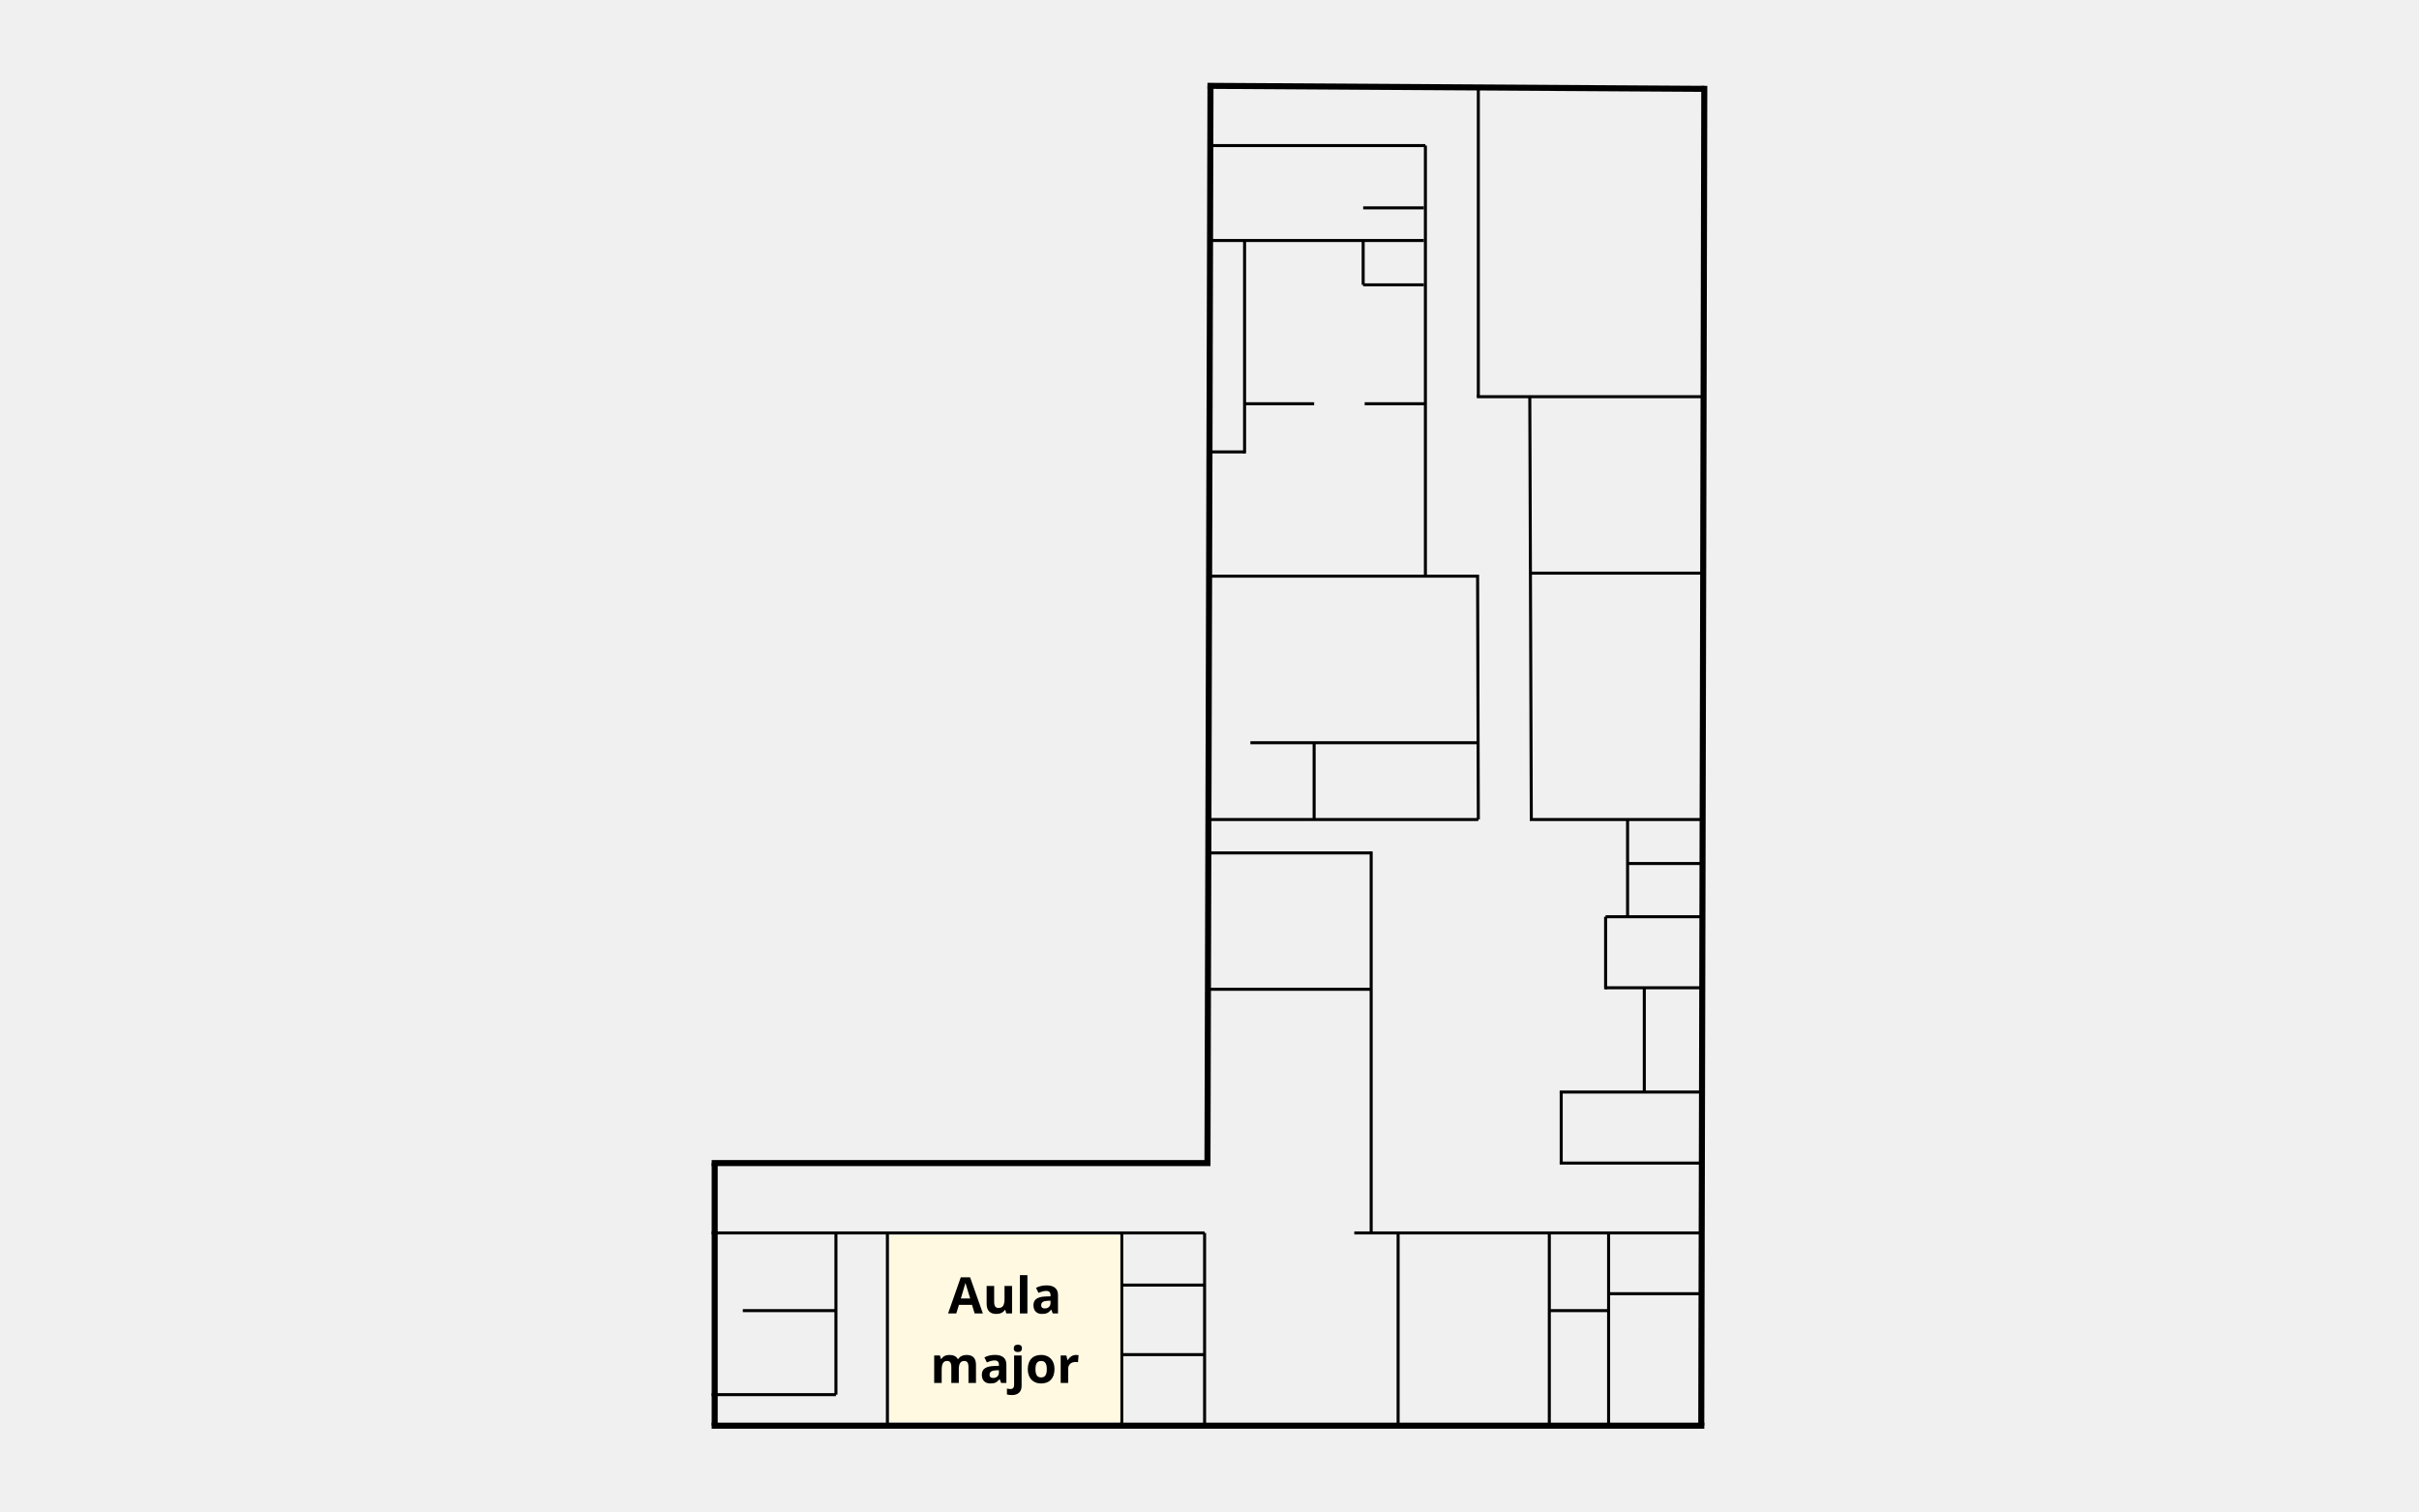
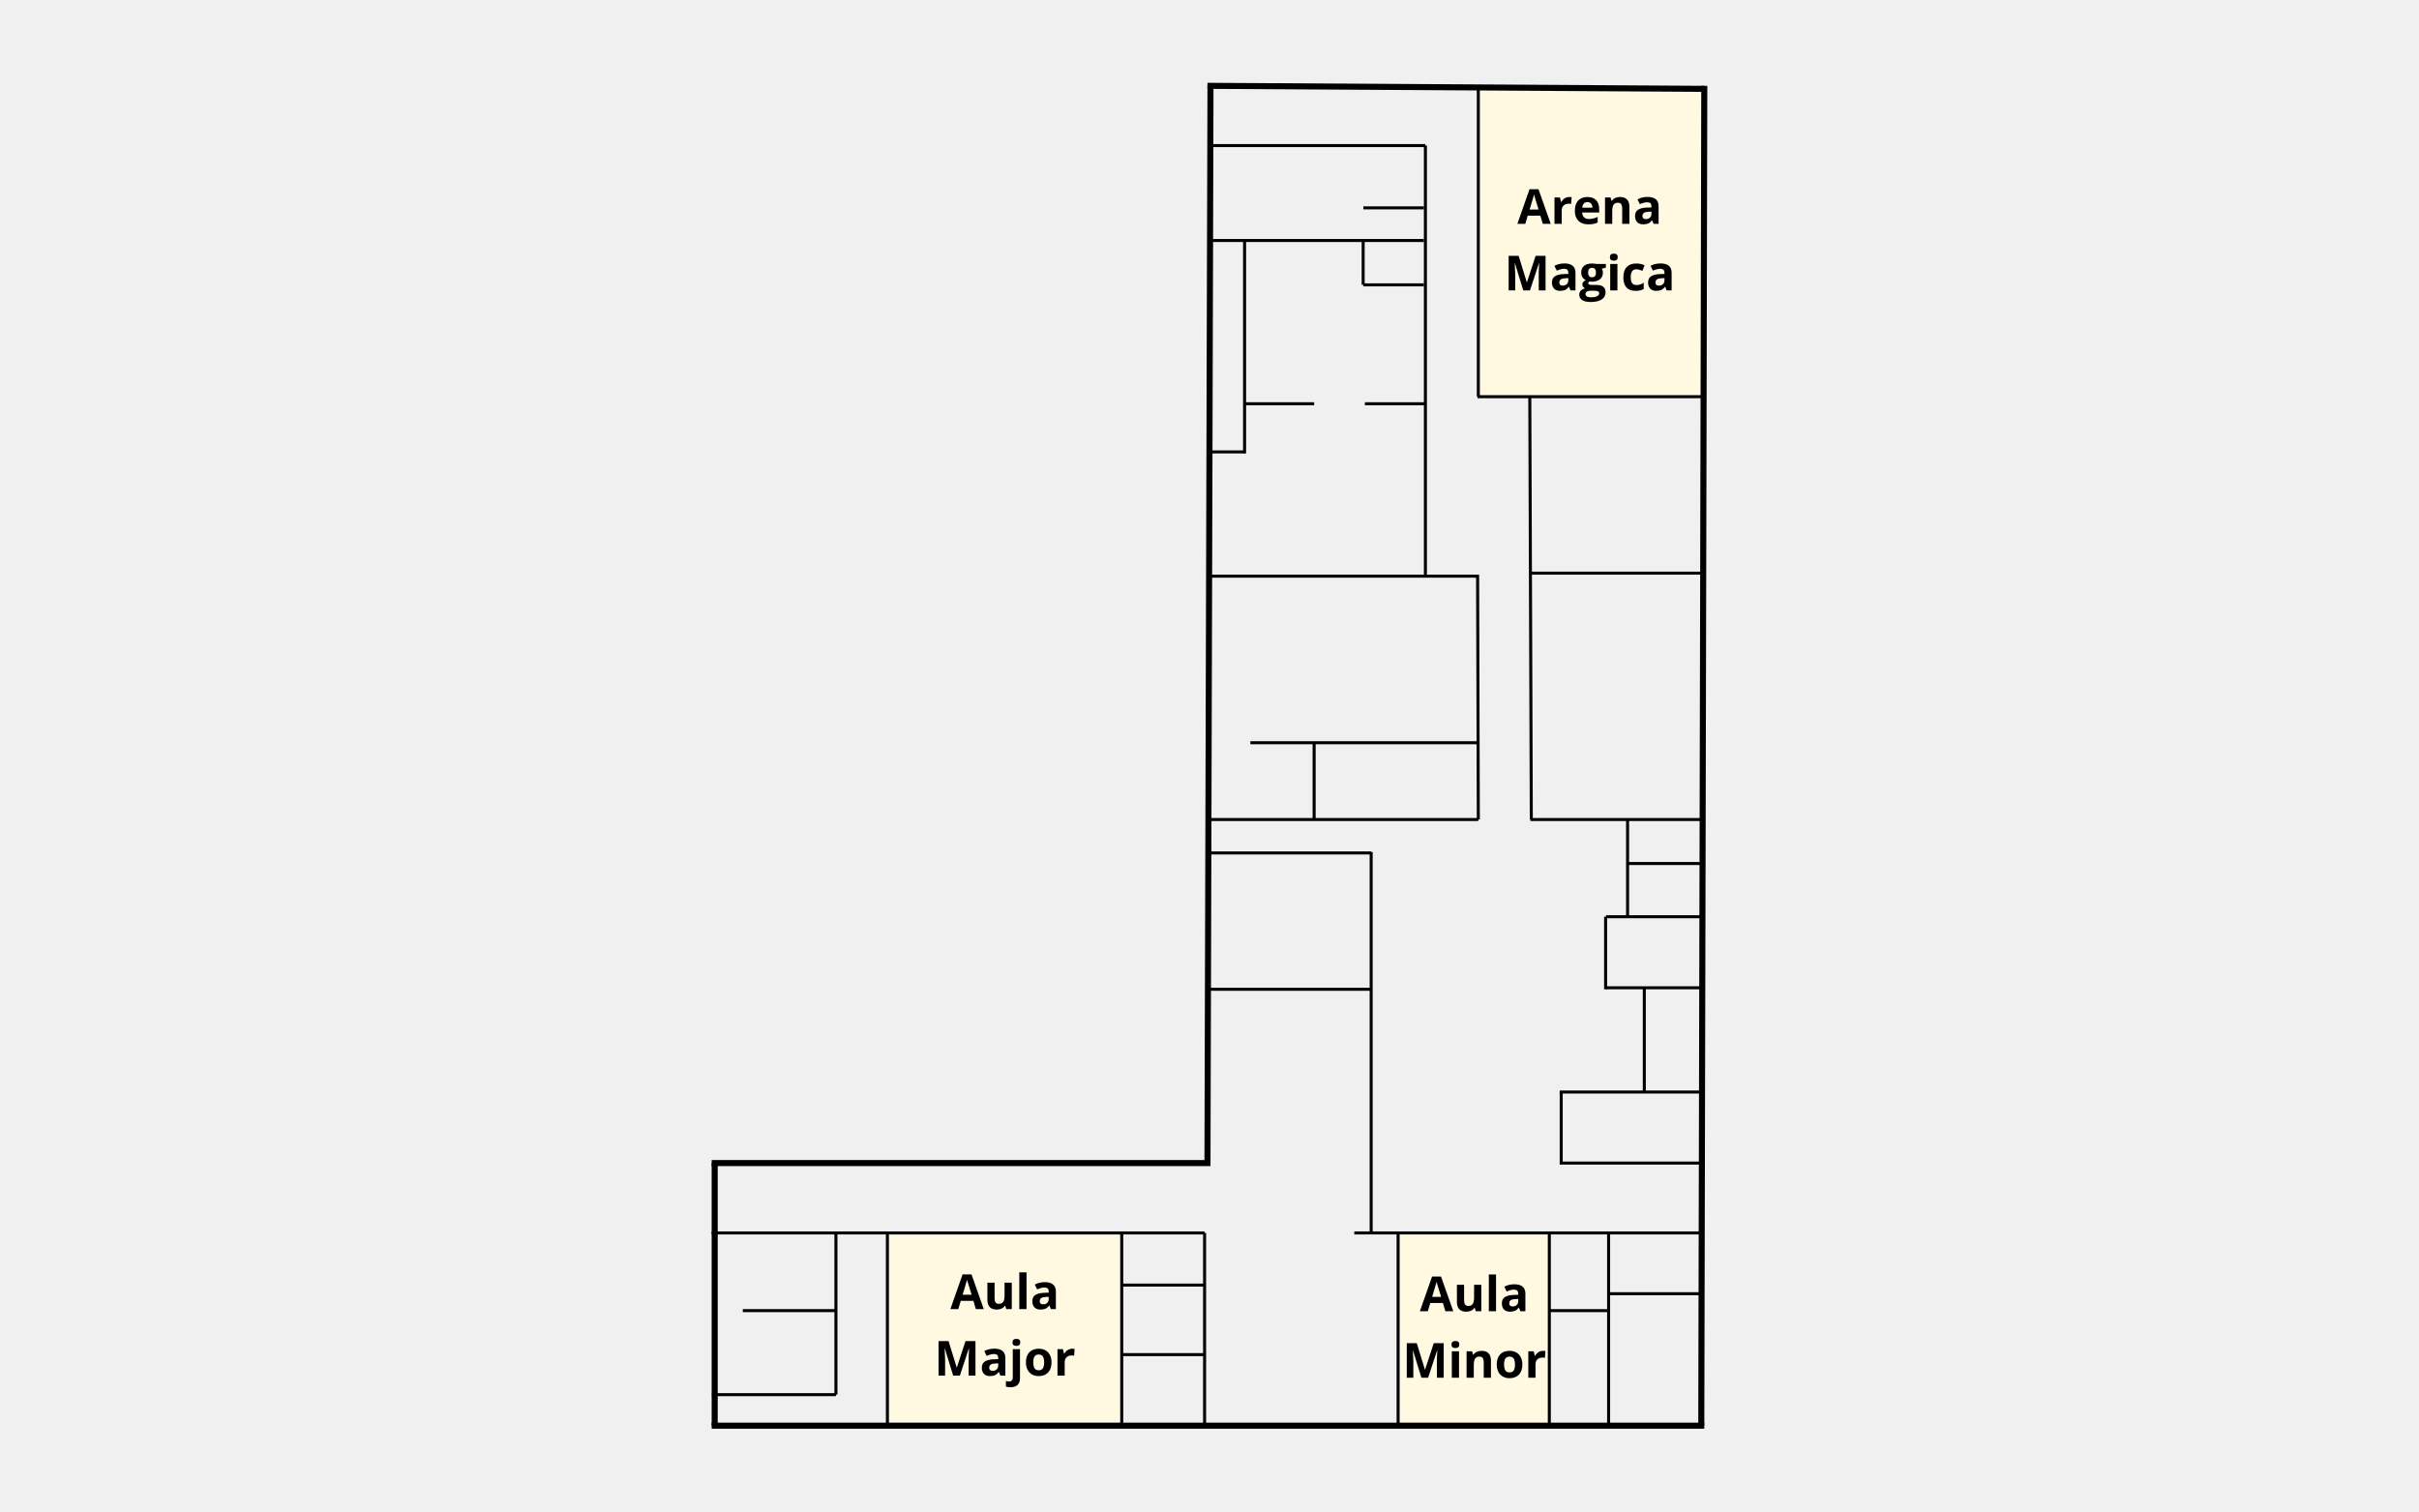
<svg xmlns="http://www.w3.org/2000/svg" width="1600" height="1000" viewBox="0 0 1600 1000" fill="none">
+   <mask id="mask0_11_79" style="mask-type:luminance" maskUnits="userSpaceOnUse" x="925" y="815" width="100" height="129">
+     <path d="M925.76 815.708H1024.76V943.219H925.76V815.708Z" fill="white" />
+   </mask>
+   <g mask="url(#mask0_11_79)">
+     <path d="M925.76 815.708H1024.76V943.328H925.76V815.708Z" fill="#FFF9E2" />
+   </g>
  <path d="M470.719 943.219L1127.28 943.219" stroke="black" stroke-width="4" />
  <path d="M470.719 769.474H800.651" stroke="black" stroke-width="4" />
-   <path d="M1127.27 56.792L1125.27 943.224" stroke="black" stroke-width="4" />
+   <mask id="mask1_11_79" style="mask-type:luminance" maskUnits="userSpaceOnUse" x="977" y="58" width="149" height="204">
+     <path d="M977.807 58.786H1125.28V261.448H977.807V58.786Z" fill="white" />
+   </mask>
+   <g mask="url(#mask1_11_79)">
+     <path d="M977.807 58.786H1125.28V261.563H977.807V58.786Z" fill="#FFF9E2" />
+   </g>
+   <path d="M1127.27 56.792L1125.28 942.802" stroke="black" stroke-width="3.998" />
  <path d="M800.651 56.786L798.651 769.479" stroke="black" stroke-width="4" />
  <path d="M798.651 56.781L1127.28 58.781" stroke="black" stroke-width="4" />
  <path d="M472.714 943.234V769.469" stroke="black" stroke-width="4" />
-   <path d="M470.719 815.688L796.76 815.687" stroke="black" stroke-width="2" />
+   <path d="M470.719 815.688L796.729 815.687" stroke="black" stroke-width="2" />
  <path d="M895.76 815.688L1125.28 815.687" stroke="black" stroke-width="2" />
  <path d="M1063.98 815.693V943.224" stroke="black" stroke-width="2" />
  <path d="M1024.76 815.719V943.245" stroke="black" stroke-width="2" />
  <path d="M924.755 815.693L924.755 943.224" stroke="black" stroke-width="2" />
  <path d="M796.755 815.693V943.224" stroke="black" stroke-width="2" />
+   <mask id="mask2_11_79" style="mask-type:luminance" maskUnits="userSpaceOnUse" x="588" y="817" width="154" height="124">
+     <path d="M588.365 817.125H741.052V940.781H588.365V817.125Z" fill="white" />
+   </mask>
+   <g mask="url(#mask2_11_79)">
+     <path d="M588.365 817.125H741V940.781H588.365V817.125Z" fill="#FFF9E2" />
+   </g>
  <path d="M741.953 815.719L741.953 943.245" stroke="black" stroke-width="2" />
  <path d="M586.953 815.719L586.953 943.245" stroke="black" stroke-width="2" />
  <path d="M552.911 815.719V922.688" stroke="black" stroke-width="2" />
  <path d="M552.911 867.089L491.307 867.089" stroke="black" stroke-width="2" />
-   <path d="M552.906 922.677L470.714 922.677" stroke="black" stroke-width="2" />
+   <path d="M552.906 922.682L470.901 922.682" stroke="black" stroke-width="1.995" />
  <path d="M796.74 896.198H741.953" stroke="black" stroke-width="2" />
  <path d="M796.24 850.198H741.448" stroke="black" stroke-width="2" />
  <path d="M1125.27 769.474H1031.63" stroke="black" stroke-width="2" />
  <path d="M1125.27 722.474H1031.63" stroke="black" stroke-width="2" />
  <path d="M1032.63 769.474V722.484" stroke="black" stroke-width="2" />
-   <path d="M906.932 815.682L906.932 563.286" stroke="black" stroke-width="2" />
-   <path d="M906.917 654.495L798.635 654.495" stroke="black" stroke-width="2" />
-   <path d="M906.917 564.286L798.635 564.286" stroke="black" stroke-width="2" />
-   <path d="M1125.27 653.495L1061.98 653.495" stroke="black" stroke-width="2" />
-   <path d="M1127.27 606.495H1061.98" stroke="black" stroke-width="2" />
+   <path d="M906.927 815.682L906.927 563.677" stroke="black" stroke-width="1.997" />
+   <path d="M906.917 654.495L798.901 654.495" stroke="black" stroke-width="1.995" />
+   <path d="M906.917 564.292L798.901 564.292" stroke="black" stroke-width="1.995" />
+   <path d="M1125.27 653.5L1062.25 653.5" stroke="black" stroke-width="1.992" />
+   <path d="M1127.27 606.5H1062.25" stroke="black" stroke-width="1.992" />
  <path d="M1125.27 571.292L1076.52 571.292" stroke="black" stroke-width="2" />
-   <path d="M977.792 542.188H798.641" stroke="black" stroke-width="2" />
-   <path d="M1127.28 542.188H1011.85" stroke="black" stroke-width="2" />
-   <path d="M1127.28 379.188H1011.85" stroke="black" stroke-width="2" />
-   <path d="M1127.28 262.448H976.802" stroke="black" stroke-width="2" />
+   <path d="M977.792 542.188H798.781" stroke="black" stroke-width="1.998" />
+   <path d="M1127.28 542.188H1012.27" stroke="black" stroke-width="1.993" />
+   <path d="M1127.28 379.188H1012.27" stroke="black" stroke-width="1.993" />
+   <path d="M1127.28 262.448H977.271" stroke="black" stroke-width="1.994" />
  <path d="M1012.85 542.182L1011.85 262.443" stroke="black" stroke-width="2" />
-   <path d="M976.792 381.188H800.641" stroke="black" stroke-width="2" />
+   <path d="M976.792 381.188H800.781" stroke="black" stroke-width="1.998" />
  <path d="M977.807 262.443V58.786" stroke="black" stroke-width="2" />
  <path d="M942.802 381.177L942.802 96.307" stroke="black" stroke-width="2" />
-   <path d="M942.792 96.312H800.641" stroke="black" stroke-width="2" />
-   <path d="M941.792 159.115H799.641" stroke="black" stroke-width="2" />
-   <path d="M942.792 267.115L902.641 267.115" stroke="black" stroke-width="2" />
+   <path d="M942.792 96.312H800.781" stroke="black" stroke-width="1.998" />
+   <path d="M941.792 159.115H799.781" stroke="black" stroke-width="1.998" />
+   <path d="M942.792 267.115L902.781 267.115" stroke="black" stroke-width="1.993" />
  <path d="M869.208 267.115H823.208" stroke="black" stroke-width="2" />
  <path d="M823.203 299.969V159.115" stroke="black" stroke-width="2" />
  <path d="M823.208 298.974L800.672 298.974" stroke="black" stroke-width="2" />
-   <path d="M941.792 188.453L901.641 188.453" stroke="black" stroke-width="2" />
-   <path d="M901.646 188.448V159.109" stroke="black" stroke-width="2" />
-   <path d="M941.792 137.516L901.641 137.516" stroke="black" stroke-width="2" />
+   <path d="M941.792 188.458L901.781 188.458" stroke="black" stroke-width="1.993" />
+   <path d="M901.635 188.448V159.438" stroke="black" stroke-width="1.978" />
+   <path d="M941.792 137.521L901.781 137.521" stroke="black" stroke-width="1.993" />
  <path d="M977.802 542.182L977.328 380.193" stroke="black" stroke-width="2" />
  <path d="M977.802 491.385L827.042 491.385" stroke="black" stroke-width="2" />
  <path d="M869.203 542.182V491.385" stroke="black" stroke-width="2" />
  <path d="M1062 654.495V606.495" stroke="black" stroke-width="2" />
-   <path d="M1076.53 606.49V542.177" stroke="black" stroke-width="2" />
-   <path d="M1063.98 867.089H1024.76" stroke="black" stroke-width="2" />
-   <path d="M1125.27 855.891L1063.97 855.891" stroke="black" stroke-width="2" />
+   <path d="M1076.53 606.49V542.479" stroke="black" stroke-width="1.991" />
+   <path d="M1063.98 867.094H1024.97" stroke="black" stroke-width="1.989" />
+   <path d="M1125.27 855.896L1064.26 855.896" stroke="black" stroke-width="1.991" />
  <path d="M1087.59 722.469V653.49" stroke="black" stroke-width="2" />
-   <mask id="mask0_11_79" style="mask-type:luminance" maskUnits="userSpaceOnUse" x="588" y="817" width="154" height="124">
-     <path d="M588.365 817.125H741.052V940.781H588.365V817.125Z" fill="white" />
-   </mask>
-   <g mask="url(#mask0_11_79)">
-     <path d="M588.365 817.125H741V940.781H588.365V817.125Z" fill="#FFF9E2" />
-   </g>
-   <path d="M644.658 868.952L642.928 863.286H634.262L632.533 868.952H627.095L635.491 845.057H641.658L650.095 868.952H644.658ZM641.72 859.057C640.137 853.921 639.241 851.015 639.033 850.348C638.835 849.682 638.689 849.15 638.595 848.744C638.246 850.135 637.225 853.572 635.533 859.057H641.72Z" fill="black" />
-   <path d="M665.59 868.952L664.923 866.619H664.652C664.121 867.468 663.366 868.129 662.381 868.598C661.407 869.057 660.298 869.286 659.048 869.286C656.923 869.286 655.308 868.718 654.215 867.577C653.131 866.426 652.59 864.775 652.59 862.619V850.765H657.569V861.39C657.569 862.697 657.798 863.682 658.256 864.348C658.725 865.004 659.47 865.327 660.485 865.327C661.871 865.327 662.871 864.864 663.485 863.932C664.11 863.004 664.423 861.463 664.423 859.307V850.765H669.402V868.952H665.59Z" fill="black" />
-   <path d="M679.556 868.952H674.598V843.619H679.556V868.952Z" fill="black" />
-   <path d="M696.331 868.952L695.373 866.473H695.227C694.394 867.531 693.529 868.265 692.644 868.682C691.769 869.083 690.623 869.286 689.206 869.286C687.456 869.286 686.071 868.786 685.06 867.786C684.06 866.786 683.56 865.364 683.56 863.515C683.56 861.588 684.232 860.161 685.581 859.244C686.941 858.327 688.982 857.822 691.706 857.723L694.852 857.619V856.827C694.852 854.984 693.904 854.057 692.019 854.057C690.571 854.057 688.863 854.494 686.894 855.369L685.248 852.015C687.342 850.932 689.67 850.39 692.227 850.39C694.67 850.39 696.54 850.926 697.831 851.994C699.133 853.051 699.79 854.661 699.79 856.827V868.952H696.331ZM694.852 860.515L692.935 860.577C691.488 860.635 690.415 860.9 689.706 861.369C689.008 861.843 688.665 862.572 688.665 863.557C688.665 864.947 689.461 865.64 691.06 865.64C692.211 865.64 693.128 865.317 693.81 864.661C694.503 863.994 694.852 863.114 694.852 862.015V860.515Z" fill="black" />
-   <path d="M634.194 914.952H629.236V904.327C629.236 903.01 629.012 902.025 628.569 901.369C628.121 900.718 627.434 900.39 626.507 900.39C625.225 900.39 624.298 900.859 623.715 901.786C623.142 902.718 622.861 904.254 622.861 906.39V914.952H617.902V896.765H621.694L622.361 899.077H622.632C623.132 898.244 623.84 897.593 624.757 897.119C625.673 896.65 626.725 896.411 627.923 896.411C630.642 896.411 632.491 897.301 633.465 899.077H633.902C634.387 898.234 635.1 897.577 636.048 897.119C637.007 896.65 638.079 896.411 639.277 896.411C641.329 896.411 642.887 896.942 643.944 897.994C645.012 899.051 645.548 900.744 645.548 903.077V914.952H640.569V904.327C640.569 903.01 640.345 902.025 639.902 901.369C639.454 900.718 638.762 900.39 637.819 900.39C636.611 900.39 635.699 900.827 635.09 901.702C634.491 902.567 634.194 903.942 634.194 905.827V914.952Z" fill="black" />
-   <path d="M662.191 914.952L661.233 912.473H661.087C660.253 913.531 659.389 914.265 658.503 914.682C657.628 915.083 656.483 915.286 655.066 915.286C653.316 915.286 651.93 914.786 650.92 913.786C649.92 912.786 649.42 911.364 649.42 909.515C649.42 907.588 650.092 906.161 651.441 905.244C652.8 904.327 654.842 903.822 657.566 903.723L660.712 903.619V902.827C660.712 900.984 659.764 900.057 657.878 900.057C656.43 900.057 654.722 900.494 652.753 901.369L651.108 898.015C653.201 896.932 655.529 896.39 658.087 896.39C660.529 896.39 662.399 896.926 663.691 897.994C664.993 899.051 665.649 900.661 665.649 902.827V914.952H662.191ZM660.712 906.515L658.795 906.577C657.347 906.635 656.274 906.9 655.566 907.369C654.868 907.843 654.524 908.572 654.524 909.557C654.524 910.947 655.321 911.64 656.92 911.64C658.071 911.64 658.988 911.317 659.67 910.661C660.363 909.994 660.712 909.114 660.712 908.015V906.515Z" fill="black" />
-   <path d="M669.3 922.952C668.024 922.952 666.936 922.817 666.03 922.557V918.64C666.78 918.848 667.55 918.952 668.342 918.952C669.186 918.952 669.8 918.713 670.175 918.244C670.561 917.786 670.759 917.098 670.759 916.182V896.765H675.717V916.932C675.717 918.859 675.155 920.348 674.03 921.39C672.915 922.432 671.342 922.952 669.3 922.952ZM670.55 892.057C670.55 890.432 671.451 889.619 673.259 889.619C675.05 889.619 675.946 890.432 675.946 892.057C675.946 892.822 675.717 893.421 675.259 893.848C674.811 894.281 674.144 894.494 673.259 894.494C671.451 894.494 670.55 893.682 670.55 892.057Z" fill="black" />
-   <path d="M684.888 905.827C684.888 907.619 685.18 908.984 685.763 909.911C686.357 910.827 687.326 911.286 688.659 911.286C689.977 911.286 690.93 910.827 691.513 909.911C692.096 908.994 692.388 907.635 692.388 905.827C692.388 904.025 692.096 902.671 691.513 901.765C690.93 900.864 689.971 900.411 688.638 900.411C687.305 900.411 686.346 900.864 685.763 901.765C685.18 902.656 684.888 904.01 684.888 905.827ZM697.471 905.827C697.471 908.786 696.685 911.109 695.117 912.786C693.56 914.452 691.388 915.286 688.596 915.286C686.846 915.286 685.305 914.906 683.971 914.14C682.638 913.364 681.607 912.26 680.888 910.827C680.18 909.4 679.826 907.734 679.826 905.827C679.826 902.859 680.596 900.546 682.138 898.89C683.69 897.239 685.878 896.411 688.701 896.411C690.435 896.411 691.971 896.796 693.305 897.557C694.648 898.322 695.68 899.411 696.388 900.827C697.107 902.244 697.471 903.911 697.471 905.827Z" fill="black" />
-   <path d="M711.731 896.411C712.398 896.411 712.95 896.463 713.398 896.557L713.023 901.223C712.617 901.114 712.132 901.057 711.564 901.057C709.981 901.057 708.742 901.468 707.856 902.286C706.965 903.093 706.523 904.223 706.523 905.682V914.952H701.564V896.765H705.314L706.064 899.807H706.294C706.861 898.796 707.627 897.973 708.585 897.348C709.544 896.723 710.59 896.411 711.731 896.411Z" fill="black" />
+   <path d="M645.465 866.086L643.819 860.648H635.486L633.84 866.086H628.611L636.673 843.148H642.59L650.694 866.086H645.465ZM642.652 856.586C641.121 851.659 640.262 848.872 640.069 848.232C639.871 847.581 639.736 847.065 639.652 846.69C639.319 848.023 638.34 851.325 636.715 856.586H642.652Z" fill="black" />
+   <path d="M665.553 866.086L664.907 863.857H664.657C664.157 864.664 663.433 865.289 662.491 865.732C661.558 866.174 660.491 866.398 659.282 866.398C657.241 866.398 655.699 865.851 654.657 864.753C653.616 863.659 653.095 862.075 653.095 860.003V848.607H657.845V858.815C657.845 860.081 658.064 861.034 658.511 861.669C658.97 862.294 659.683 862.607 660.657 862.607C661.991 862.607 662.954 862.164 663.553 861.273C664.147 860.372 664.449 858.893 664.449 856.836V848.607H669.22V866.086H665.553Z" fill="black" />
+   <path d="M678.97 866.086H674.199V841.773H678.97V866.086Z" fill="black" />
+   <path d="M695.064 866.086L694.127 863.711H694.002C693.21 864.726 692.382 865.43 691.522 865.815C690.674 866.2 689.569 866.398 688.21 866.398C686.528 866.398 685.21 865.919 684.252 864.961C683.293 864.002 682.814 862.638 682.814 860.857C682.814 859.013 683.46 857.648 684.752 856.773C686.043 855.888 688.002 855.393 690.627 855.294L693.647 855.211V854.44C693.647 852.68 692.741 851.794 690.939 851.794C689.533 851.794 687.887 852.211 686.002 853.044L684.439 849.836C686.439 848.784 688.668 848.252 691.127 848.252C693.46 848.252 695.252 848.768 696.502 849.794C697.752 850.81 698.377 852.357 698.377 854.44V866.086H695.064ZM693.647 857.982L691.814 858.044C690.424 858.086 689.387 858.336 688.71 858.794C688.028 859.252 687.689 859.956 687.689 860.898C687.689 862.247 688.46 862.919 690.002 862.919C691.111 862.919 691.991 862.601 692.647 861.961C693.314 861.325 693.647 860.476 693.647 859.419V857.982Z" fill="black" />
+   <path d="M630.449 910.086L624.949 892.169H624.824C625.017 895.81 625.116 898.242 625.116 899.461V910.086H620.783V887.232H627.387L632.783 904.711H632.887L638.616 887.232H645.199V910.086H640.699V899.273C640.699 898.763 640.705 898.169 640.72 897.503C640.731 896.836 640.803 895.065 640.928 892.19H640.783L634.887 910.086H630.449Z" fill="black" />
+   <path d="M661.669 910.086L660.731 907.711H660.606C659.815 908.726 658.987 909.43 658.127 909.815C657.278 910.2 656.174 910.398 654.815 910.398C653.132 910.398 651.815 909.919 650.856 908.961C649.898 908.002 649.419 906.638 649.419 904.857C649.419 903.013 650.065 901.648 651.356 900.773C652.648 899.888 654.606 899.393 657.231 899.294L660.252 899.211V898.44C660.252 896.68 659.346 895.794 657.544 895.794C656.138 895.794 654.492 896.211 652.606 897.044L651.044 893.836C653.044 892.784 655.273 892.252 657.731 892.252C660.065 892.252 661.856 892.768 663.106 893.794C664.356 894.81 664.981 896.357 664.981 898.44V910.086H661.669ZM660.252 901.982L658.419 902.044C657.028 902.086 655.992 902.336 655.315 902.794C654.632 903.252 654.294 903.956 654.294 904.898C654.294 906.247 655.065 906.919 656.606 906.919C657.716 906.919 658.596 906.601 659.252 905.961C659.919 905.325 660.252 904.476 660.252 903.419V901.982Z" fill="black" />
+   <path d="M668.488 917.773C667.269 917.773 666.217 917.638 665.342 917.377V913.627C666.066 913.836 666.811 913.94 667.571 913.94C668.373 913.94 668.956 913.711 669.321 913.252C669.696 912.805 669.883 912.148 669.883 911.273V892.607H674.654V911.982C674.654 913.825 674.113 915.252 673.029 916.252C671.956 917.263 670.446 917.773 668.488 917.773ZM669.675 888.107C669.675 886.555 670.54 885.773 672.279 885.773C673.998 885.773 674.863 886.555 674.863 888.107C674.863 888.846 674.644 889.419 674.217 889.836C673.785 890.242 673.139 890.44 672.279 890.44C670.54 890.44 669.675 889.664 669.675 888.107Z" fill="black" />
+   <path d="M683.436 901.315C683.436 903.055 683.717 904.367 684.29 905.253C684.858 906.128 685.78 906.565 687.061 906.565C688.337 906.565 689.254 906.128 689.811 905.253C690.363 904.367 690.644 903.055 690.644 901.315C690.644 899.596 690.358 898.305 689.79 897.44C689.233 896.565 688.316 896.128 687.04 896.128C685.759 896.128 684.837 896.56 684.269 897.419C683.712 898.284 683.436 899.581 683.436 901.315ZM695.519 901.315C695.519 904.164 694.769 906.393 693.269 908.003C691.769 909.601 689.676 910.398 686.999 910.398C685.332 910.398 683.853 910.034 682.561 909.294C681.28 908.56 680.295 907.503 679.603 906.128C678.92 904.753 678.582 903.148 678.582 901.315C678.582 898.471 679.321 896.253 680.811 894.669C682.311 893.086 684.405 892.294 687.103 892.294C688.78 892.294 690.259 892.664 691.54 893.398C692.816 894.122 693.795 895.164 694.478 896.523C695.17 897.888 695.519 899.482 695.519 901.315Z" fill="black" />
+   <path d="M709.197 892.294C709.848 892.294 710.385 892.336 710.801 892.419L710.447 896.898C710.057 896.789 709.593 896.732 709.051 896.732C707.52 896.732 706.333 897.128 705.489 897.919C704.64 898.7 704.218 899.789 704.218 901.19V910.086H699.447V892.607H703.051L703.76 895.544H703.989C704.531 894.575 705.26 893.789 706.176 893.19C707.103 892.596 708.114 892.294 709.197 892.294Z" fill="black" />
+   <path d="M956.016 867.488L954.371 862.05H946.037L944.391 867.488H939.162L947.225 844.55H953.141L961.246 867.488H956.016ZM953.204 857.988C951.673 853.061 950.813 850.274 950.621 849.634C950.423 848.983 950.287 848.467 950.204 848.092C949.871 849.425 948.891 852.727 947.266 857.988H953.204Z" fill="black" />
+   <path d="M976.105 867.488L975.459 865.259H975.209C974.709 866.066 973.985 866.691 973.042 867.134C972.11 867.576 971.042 867.8 969.834 867.8C967.792 867.8 966.25 867.253 965.209 866.154C964.167 865.061 963.646 863.477 963.646 861.404V850.009H968.396V860.217C968.396 861.483 968.615 862.436 969.063 863.071C969.521 863.696 970.235 864.009 971.209 864.009C972.542 864.009 973.506 863.566 974.105 862.675C974.698 861.774 975 860.295 975 858.238V850.009H979.771V867.488H976.105Z" fill="black" />
+   <path d="M989.521 867.488H984.75V843.175H989.521V867.488Z" fill="black" />
+   <path d="M1005.62 867.488L1004.68 865.113H1004.55C1003.76 866.128 1002.93 866.832 1002.07 867.217C1001.22 867.602 1000.12 867.8 998.761 867.8C997.079 867.8 995.761 867.321 994.803 866.363C993.845 865.405 993.365 864.04 993.365 862.259C993.365 860.415 994.011 859.05 995.303 858.175C996.595 857.29 998.553 856.795 1001.18 856.696L1004.2 856.613V855.842C1004.2 854.082 1003.29 853.196 1001.49 853.196C1000.08 853.196 998.438 853.613 996.553 854.446L994.99 851.238C996.99 850.186 999.22 849.655 1001.68 849.655C1004.01 849.655 1005.8 850.17 1007.05 851.196C1008.3 852.212 1008.93 853.759 1008.93 855.842V867.488H1005.62ZM1004.2 859.384L1002.37 859.446C1000.97 859.488 999.938 859.738 999.261 860.196C998.579 860.655 998.24 861.358 998.24 862.3C998.24 863.649 999.011 864.321 1000.55 864.321C1001.66 864.321 1002.54 864.003 1003.2 863.363C1003.87 862.727 1004.2 861.878 1004.2 860.821V859.384Z" fill="black" />
+   <path d="M940.157 911.488L934.657 893.571H934.532C934.725 897.212 934.824 899.644 934.824 900.863V911.488H930.49V888.634H937.094L942.49 906.113H942.594L948.324 888.634H954.907V911.488H950.407V900.675C950.407 900.165 950.412 899.571 950.428 898.904C950.438 898.238 950.511 896.467 950.636 893.592H950.49L944.594 911.488H940.157Z" fill="black" />
+   <path d="M960.064 889.509C960.064 887.957 960.929 887.175 962.668 887.175C964.387 887.175 965.252 887.957 965.252 889.509C965.252 890.248 965.033 890.821 964.606 891.238C964.174 891.644 963.528 891.842 962.668 891.842C960.929 891.842 960.064 891.066 960.064 889.509ZM965.043 911.488H960.272V894.009H965.043V911.488Z" fill="black" />
+   <path d="M986.158 911.488H981.387V901.279C981.387 900.019 981.163 899.071 980.721 898.446C980.273 897.821 979.559 897.509 978.575 897.509C977.242 897.509 976.273 897.957 975.679 898.842C975.096 899.733 974.804 901.207 974.804 903.259V911.488H970.033V894.009H973.679L974.325 896.259H974.575C975.117 895.415 975.851 894.774 976.783 894.342C977.71 893.915 978.768 893.696 979.95 893.696C981.992 893.696 983.533 894.248 984.575 895.342C985.627 896.441 986.158 898.024 986.158 900.092V911.488Z" fill="black" />
+   <path d="M994.846 902.717C994.846 904.457 995.127 905.769 995.7 906.654C996.268 907.529 997.19 907.967 998.471 907.967C999.747 907.967 1000.66 907.529 1001.22 906.654C1001.77 905.769 1002.05 904.457 1002.05 902.717C1002.05 900.998 1001.77 899.707 1001.2 898.842C1000.64 897.967 999.726 897.529 998.45 897.529C997.169 897.529 996.247 897.962 995.679 898.821C995.122 899.686 994.846 900.983 994.846 902.717ZM1006.93 902.717C1006.93 905.566 1006.18 907.795 1004.68 909.404C1003.18 911.003 1001.09 911.8 998.408 911.8C996.742 911.8 995.263 911.436 993.971 910.696C992.69 909.962 991.705 908.904 991.013 907.529C990.33 906.154 989.992 904.55 989.992 902.717C989.992 899.873 990.731 897.654 992.221 896.071C993.721 894.488 995.815 893.696 998.513 893.696C1000.19 893.696 1001.67 894.066 1002.95 894.8C1004.23 895.524 1005.21 896.566 1005.89 897.925C1006.58 899.29 1006.93 900.884 1006.93 902.717Z" fill="black" />
+   <path d="M1020.61 893.696C1021.26 893.696 1021.79 893.738 1022.21 893.821L1021.86 898.3C1021.47 898.191 1021 898.134 1020.46 898.134C1018.93 898.134 1017.74 898.529 1016.9 899.321C1016.05 900.102 1015.63 901.191 1015.63 902.592V911.488H1010.86V894.009H1014.46L1015.17 896.946H1015.4C1015.94 895.977 1016.67 895.191 1017.59 894.592C1018.51 893.998 1019.52 893.696 1020.61 893.696Z" fill="black" />
+   <path d="M1020.47 148.113L1018.83 142.676H1010.49L1008.85 148.113H1003.62L1011.68 125.176H1017.6L1025.7 148.113H1020.47ZM1017.66 138.613C1016.13 133.686 1015.27 130.9 1015.08 130.259C1014.88 129.608 1014.74 129.093 1014.66 128.718C1014.33 130.051 1013.35 133.353 1011.72 138.613H1017.66Z" fill="black" />
+   <path d="M1037.93 130.322C1038.59 130.322 1039.12 130.363 1039.54 130.447L1039.18 134.926C1038.79 134.817 1038.33 134.759 1037.79 134.759C1036.26 134.759 1035.07 135.155 1034.23 135.947C1033.38 136.728 1032.96 137.817 1032.96 139.218V148.113H1028.18V130.634H1031.79L1032.5 133.572H1032.73C1033.27 132.603 1034 131.817 1034.91 131.218C1035.84 130.624 1036.85 130.322 1037.93 130.322Z" fill="black" />
+   <path d="M1049.94 133.697C1048.94 133.697 1048.15 134.025 1047.56 134.676C1046.99 135.317 1046.67 136.218 1046.58 137.384H1053.27C1053.26 136.218 1052.95 135.317 1052.35 134.676C1051.76 134.025 1050.95 133.697 1049.94 133.697ZM1050.63 148.426C1047.8 148.426 1045.6 147.65 1044.02 146.093C1042.44 144.541 1041.65 142.343 1041.65 139.509C1041.65 136.582 1042.38 134.317 1043.83 132.718C1045.3 131.124 1047.33 130.322 1049.92 130.322C1052.39 130.322 1054.31 131.025 1055.69 132.426C1057.06 133.832 1057.75 135.775 1057.75 138.259V140.572H1046.48C1046.53 141.921 1046.94 142.978 1047.69 143.738C1048.44 144.504 1049.48 144.884 1050.83 144.884C1051.89 144.884 1052.88 144.775 1053.81 144.551C1054.76 144.332 1055.73 143.983 1056.75 143.509V147.197C1055.92 147.613 1055.03 147.921 1054.08 148.113C1053.14 148.322 1051.98 148.426 1050.63 148.426Z" fill="black" />
+   <path d="M1077.73 148.113H1072.96V137.905C1072.96 136.645 1072.74 135.697 1072.29 135.072C1071.85 134.447 1071.13 134.134 1070.15 134.134C1068.81 134.134 1067.85 134.582 1067.25 135.468C1066.67 136.358 1066.38 137.832 1066.38 139.884V148.113H1061.61V130.634H1065.25L1065.9 132.884H1066.15C1066.69 132.041 1067.42 131.4 1068.36 130.968C1069.28 130.541 1070.34 130.322 1071.52 130.322C1073.56 130.322 1075.11 130.874 1076.15 131.968C1077.2 133.067 1077.73 134.65 1077.73 136.718V148.113Z" fill="black" />
+   <path d="M1093.73 148.113L1092.79 145.738H1092.67C1091.88 146.754 1091.05 147.457 1090.19 147.843C1089.34 148.228 1088.24 148.426 1086.88 148.426C1085.19 148.426 1083.88 147.947 1082.92 146.988C1081.96 146.03 1081.48 144.666 1081.48 142.884C1081.48 141.041 1082.13 139.676 1083.42 138.801C1084.71 137.916 1086.67 137.421 1089.29 137.322L1092.31 137.238V136.468C1092.31 134.707 1091.41 133.822 1089.61 133.822C1088.2 133.822 1086.55 134.238 1084.67 135.072L1083.11 131.863C1085.11 130.811 1087.34 130.28 1089.79 130.28C1092.13 130.28 1093.92 130.796 1095.17 131.822C1096.42 132.837 1097.04 134.384 1097.04 136.468V148.113H1093.73ZM1092.31 140.009L1090.48 140.072C1089.09 140.113 1088.05 140.363 1087.38 140.822C1086.69 141.28 1086.36 141.983 1086.36 142.926C1086.36 144.275 1087.13 144.947 1088.67 144.947C1089.78 144.947 1090.66 144.629 1091.31 143.988C1091.98 143.353 1092.31 142.504 1092.31 141.447V140.009Z" fill="black" />
+   <path d="M1007.53 192.114L1002.03 174.197H1001.91C1002.1 177.837 1002.2 180.27 1002.2 181.489V192.114H997.867V169.259H1004.47L1009.87 186.739H1009.97L1015.7 169.259H1022.28V192.114H1017.78V181.301C1017.78 180.791 1017.79 180.197 1017.8 179.53C1017.82 178.864 1017.89 177.093 1018.01 174.218H1017.87L1011.97 192.114H1007.53Z" fill="black" />
+   <path d="M1038.75 192.113L1037.82 189.738H1037.69C1036.9 190.754 1036.07 191.457 1035.21 191.843C1034.36 192.228 1033.26 192.426 1031.9 192.426C1030.22 192.426 1028.9 191.947 1027.94 190.988C1026.98 190.03 1026.5 188.666 1026.5 186.884C1026.5 185.041 1027.15 183.676 1028.44 182.801C1029.73 181.916 1031.69 181.421 1034.32 181.322L1037.34 181.238V180.468C1037.34 178.707 1036.43 177.822 1034.63 177.822C1033.22 177.822 1031.58 178.238 1029.69 179.072L1028.13 175.863C1030.13 174.811 1032.36 174.28 1034.82 174.28C1037.15 174.28 1038.94 174.796 1040.19 175.822C1041.44 176.837 1042.07 178.384 1042.07 180.468V192.113H1038.75ZM1037.34 184.009L1035.5 184.072C1034.11 184.113 1033.08 184.363 1032.4 184.822C1031.72 185.28 1031.38 185.983 1031.38 186.926C1031.38 188.275 1032.15 188.947 1033.69 188.947C1034.8 188.947 1035.68 188.629 1036.34 187.988C1037 187.353 1037.34 186.504 1037.34 185.447V184.009Z" fill="black" />
+   <path d="M1062.18 174.634V177.072L1059.45 177.759C1059.95 178.551 1060.2 179.426 1060.2 180.384C1060.2 182.259 1059.54 183.728 1058.22 184.78C1056.91 185.822 1055.1 186.343 1052.78 186.343L1051.93 186.301L1051.22 186.218C1050.73 186.593 1050.49 187.009 1050.49 187.468C1050.49 188.166 1051.36 188.509 1053.11 188.509H1056.07C1057.99 188.509 1059.45 188.921 1060.45 189.739C1061.46 190.561 1061.97 191.77 1061.97 193.364C1061.97 195.405 1061.11 196.989 1059.41 198.114C1057.71 199.239 1055.26 199.801 1052.07 199.801C1049.64 199.801 1047.78 199.374 1046.49 198.53C1045.21 197.681 1044.57 196.494 1044.57 194.968C1044.57 193.91 1044.9 193.03 1045.55 192.322C1046.2 191.614 1047.17 191.108 1048.45 190.801C1047.95 190.593 1047.51 190.254 1047.16 189.78C1046.79 189.311 1046.61 188.801 1046.61 188.259C1046.61 187.593 1046.8 187.046 1047.18 186.614C1047.56 186.171 1048.12 185.733 1048.86 185.301C1047.95 184.9 1047.22 184.259 1046.68 183.384C1046.15 182.509 1045.88 181.483 1045.88 180.301C1045.88 178.4 1046.5 176.926 1047.74 175.884C1048.97 174.843 1050.74 174.322 1053.05 174.322C1053.54 174.322 1054.11 174.364 1054.78 174.447C1055.46 174.53 1055.89 174.593 1056.07 174.634H1062.18ZM1048.7 194.593C1048.7 195.244 1049.01 195.759 1049.63 196.134C1050.26 196.509 1051.14 196.697 1052.28 196.697C1053.99 196.697 1055.33 196.457 1056.3 195.989C1057.27 195.515 1057.76 194.874 1057.76 194.072C1057.76 193.416 1057.47 192.968 1056.88 192.718C1056.31 192.468 1055.43 192.343 1054.24 192.343H1051.76C1050.88 192.343 1050.16 192.541 1049.57 192.947C1048.99 193.364 1048.7 193.91 1048.7 194.593ZM1050.43 180.364C1050.43 181.311 1050.64 182.061 1051.07 182.614C1051.5 183.171 1052.16 183.447 1053.05 183.447C1053.94 183.447 1054.59 183.171 1055.01 182.614C1055.43 182.061 1055.63 181.311 1055.63 180.364C1055.63 178.254 1054.77 177.197 1053.05 177.197C1051.3 177.197 1050.43 178.254 1050.43 180.364Z" fill="black" />
+   <path d="M1064.83 170.134C1064.83 168.582 1065.69 167.801 1067.43 167.801C1069.15 167.801 1070.02 168.582 1070.02 170.134C1070.02 170.874 1069.8 171.447 1069.37 171.864C1068.94 172.27 1068.29 172.468 1067.43 172.468C1065.69 172.468 1064.83 171.692 1064.83 170.134ZM1069.81 192.114H1065.04V174.634H1069.81V192.114Z" fill="black" />
+   <path d="M1081.9 192.426C1076.45 192.426 1073.74 189.442 1073.74 183.468C1073.74 180.499 1074.47 178.233 1075.94 176.676C1077.43 175.108 1079.55 174.322 1082.32 174.322C1084.33 174.322 1086.14 174.718 1087.76 175.509L1086.34 179.197C1085.59 178.895 1084.89 178.645 1084.24 178.447C1083.6 178.254 1082.95 178.155 1082.32 178.155C1079.83 178.155 1078.59 179.921 1078.59 183.447C1078.59 186.864 1079.83 188.572 1082.32 188.572C1083.24 188.572 1084.08 188.447 1084.86 188.197C1085.64 187.947 1086.42 187.567 1087.21 187.051V191.134C1086.43 191.624 1085.65 191.957 1084.86 192.134C1084.08 192.327 1083.1 192.426 1081.9 192.426Z" fill="black" />
+   <path d="M1102.35 192.113L1101.41 189.738H1101.29C1100.49 190.754 1099.67 191.457 1098.81 191.843C1097.96 192.228 1096.85 192.426 1095.49 192.426C1093.81 192.426 1092.49 191.947 1091.54 190.988C1090.58 190.03 1090.1 188.666 1090.1 186.884C1090.1 185.041 1090.74 183.676 1092.04 182.801C1093.33 181.916 1095.29 181.421 1097.91 181.322L1100.93 181.238V180.468C1100.93 178.707 1100.02 177.822 1098.22 177.822C1096.82 177.822 1095.17 178.238 1093.29 179.072L1091.72 175.863C1093.72 174.811 1095.95 174.28 1098.41 174.28C1100.74 174.28 1102.54 174.796 1103.79 175.822C1105.04 176.837 1105.66 178.384 1105.66 180.468V192.113H1102.35ZM1100.93 184.009L1099.1 184.072C1097.71 184.113 1096.67 184.363 1095.99 184.822C1095.31 185.28 1094.97 185.983 1094.97 186.926C1094.97 188.275 1095.74 188.947 1097.29 188.947C1098.39 188.947 1099.27 188.629 1099.93 187.988C1100.6 187.353 1100.93 186.504 1100.93 185.447V184.009Z" fill="black" />
</svg>
